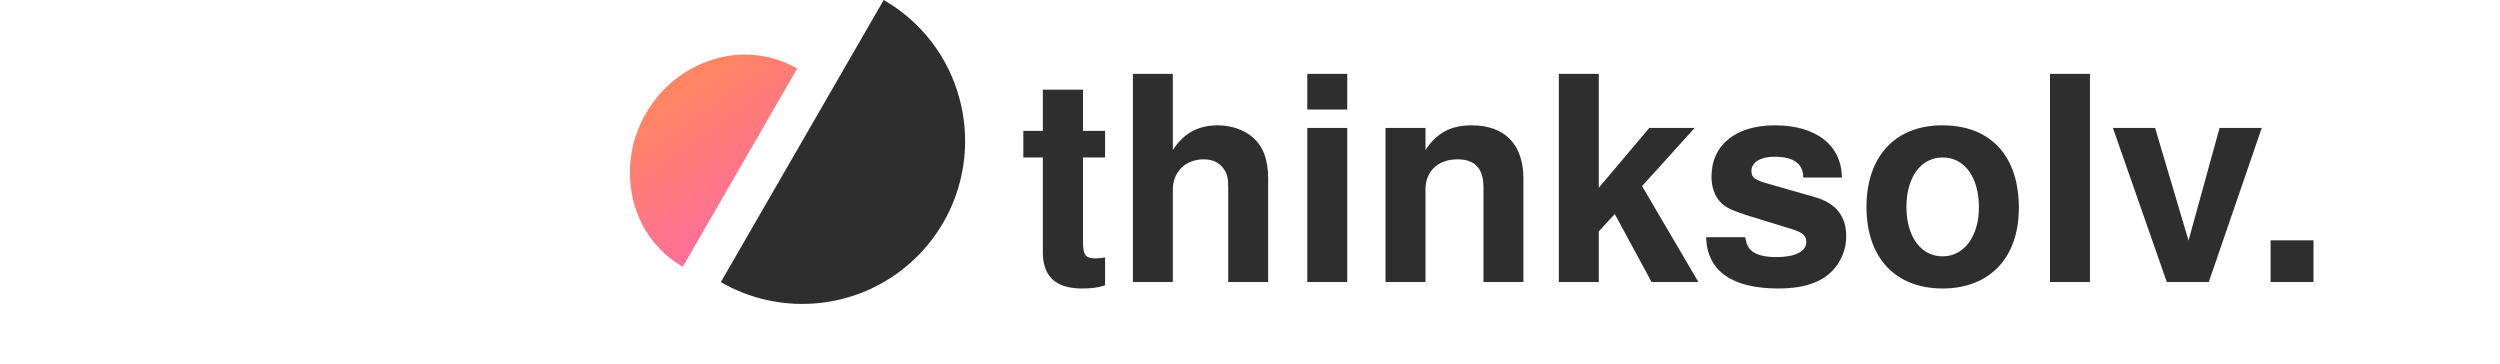
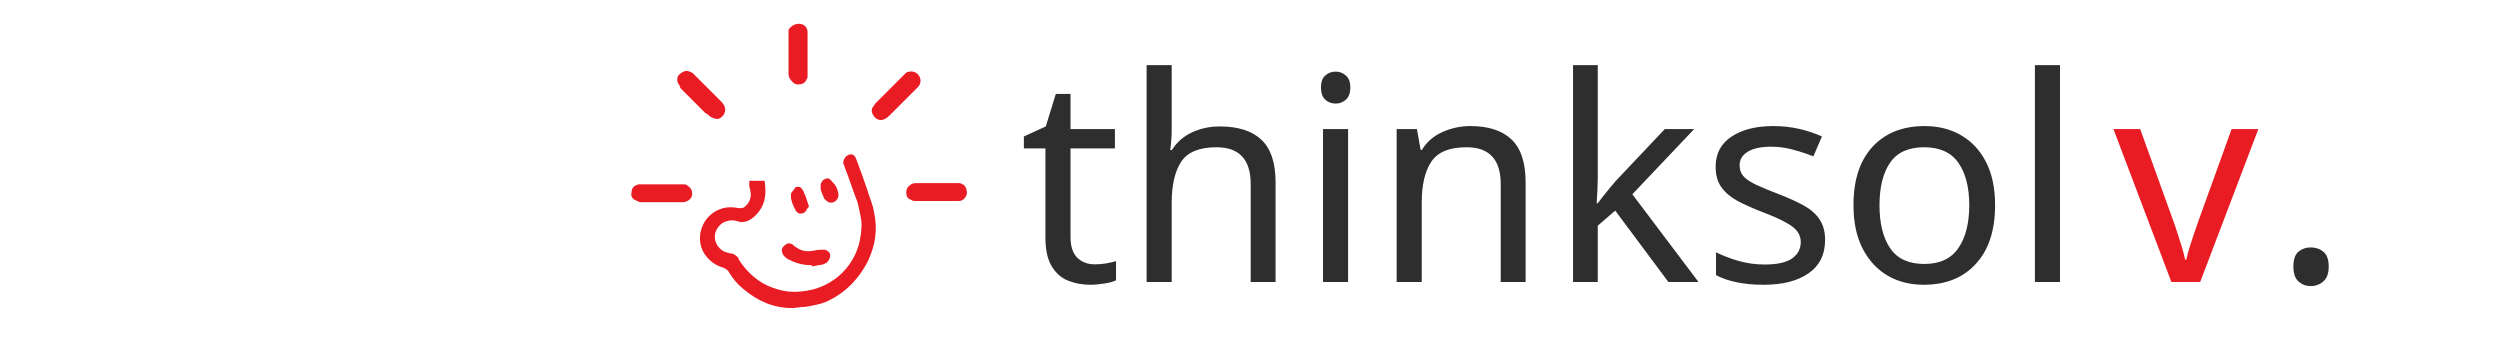
- <svg xmlns="http://www.w3.org/2000/svg" width="210.196" height="30.566" viewBox="0 0 111.196 30.566">
-   <defs>
-     <linearGradient id="linear-gradient" x1="0.5" x2="1.275" y2="0.725" gradientUnits="objectBoundingBox">
-       <stop offset="0" stop-color="#fe8464" />
-       <stop offset="1" stop-color="#fe6e9a" />
-     </linearGradient>
-   </defs>
-   <g id="Group_2" data-name="Group 2" transform="translate(-372.804 -44.291)">
-     <text id="BASIC" transform="translate(409 68)" fill="#2e2e2e" font-size="24" font-family="Helvetica-Bold, Helvetica" font-weight="700">
-       <tspan x="0" y="0">thinksolv.</tspan>
+ <svg xmlns="http://www.w3.org/2000/svg" version="1.1" id="Layer_1" x="0px" y="0px" viewBox="0 0 210.2 30.6" style="enable-background:new 0 0 210.2 30.6;" xml:space="preserve">
+   <style type="text/css">
+ 	.st0{enable-background:new    ;}
+ 	.st1{fill:#2E2E2E;}
+ 	.st2{font-family:'Arial-BoldMT';}
+ 	.st3{font-size:24px;}
+ 	.st4{fill:#E91C24;}
+ </style>
+   <g>
+     <text transform="matrix(1 0 0 1 85.696 23.709)" class="st0">
+       <tspan x="0" y="0" class="st1 st2 st3">thinksol</tspan>
+       <tspan x="92" y="0" class="st4 st2 st3">v</tspan>
+       <tspan x="105.4" y="0" class="st1 st2 st3">.</tspan>
    </text>
-     <path id="Subtraction_1" data-name="Subtraction 1" d="M9.126,19.253h0a8.835,8.835,0,0,1-6.453-2.82A9.835,9.835,0,0,1,0,9.626,9.835,9.835,0,0,1,2.673,2.82,8.835,8.835,0,0,1,9.126,0V19.252Z" transform="translate(382.43 45.489) rotate(30)" fill="url(#linear-gradient)" />
-     <path id="Subtraction_2" data-name="Subtraction 2" d="M13.694,0h0A13.694,13.694,0,0,0,4.011,23.377a13.6,13.6,0,0,0,9.683,4.011V0Z" transform="translate(395.769 74.857) rotate(-150)" fill="#2e2e2e" />
+     <g>
+       <path class="st4" d="M63,15.2C63,15.2,63,15.2,63,15.2c0.5,0,0.8,0,1.2,0c0.1,0,0.1,0,0.1,0.1c0.1,0.8,0.1,1.5-0.3,2.2    c-0.3,0.5-0.7,0.9-1.2,1.1c-0.3,0.1-0.5,0.1-0.8,0c-0.3-0.1-0.6-0.1-0.9,0c-0.5,0.1-1,0.7-1,1.3c0,0.6,0.4,1.1,0.9,1.3    c0.1,0,0.3,0.1,0.4,0.1c0.2,0,0.4,0.1,0.6,0.3c0.1,0.1,0.1,0.1,0.1,0.2c0.7,1.1,1.7,2,2.9,2.4c0.8,0.3,1.6,0.4,2.4,0.3    c2.4-0.2,4.4-1.9,4.9-4.3c0.1-0.6,0.2-1.2,0.1-1.8c-0.1-0.5-0.2-1-0.3-1.4c-0.4-1-0.7-2-1.1-3c0-0.1-0.1-0.2-0.1-0.3    c0-0.3,0.2-0.6,0.5-0.7c0.3-0.1,0.5,0.1,0.6,0.4c0.3,0.8,0.6,1.6,0.9,2.5c0.2,0.7,0.5,1.3,0.6,2c0.3,1.4,0.1,2.7-0.5,4    c-0.8,1.6-2,2.8-3.6,3.5c-0.5,0.2-1.1,0.3-1.7,0.4c-0.4,0-0.8,0.1-1.1,0.1c-1.6,0-2.9-0.6-4.1-1.6c-0.5-0.4-0.9-0.9-1.2-1.4    c-0.1-0.2-0.3-0.3-0.5-0.4c-0.7-0.2-1.2-0.6-1.6-1.2c-0.8-1.3-0.2-3.3,1.6-3.8c0.4-0.1,0.8-0.1,1.3,0c0.2,0,0.4,0,0.5-0.1    c0.4-0.3,0.6-0.8,0.5-1.3c0-0.2-0.1-0.3-0.1-0.5C63,15.3,63,15.3,63,15.2z" />
+       <path class="st4" d="M55.6,17c-0.5,0-1,0-1.6,0c-0.2,0-0.3,0-0.4-0.1c-0.4-0.1-0.6-0.4-0.5-0.7c0-0.4,0.2-0.6,0.6-0.7    c0.1,0,0.2,0,0.3,0c1.1,0,2.3,0,3.4,0c0.2,0,0.3,0,0.4,0.1c0.3,0.2,0.4,0.4,0.4,0.7c0,0.3-0.2,0.5-0.4,0.6    c-0.2,0.1-0.3,0.1-0.5,0.1C56.7,17,56.1,17,55.6,17L55.6,17z" />
+       <path class="st4" d="M78.7,15.4c0.6,0,1.1,0,1.7,0c0.1,0,0.2,0,0.3,0c0.5,0.1,0.6,0.5,0.6,0.9c-0.1,0.3-0.3,0.6-0.7,0.6    c-0.3,0-0.6,0-0.9,0c-0.9,0-1.7,0-2.6,0c-0.2,0-0.4,0-0.5-0.1c-0.3-0.1-0.4-0.3-0.4-0.6c0-0.3,0.1-0.5,0.4-0.7    c0.2-0.1,0.3-0.1,0.5-0.1C77.6,15.4,78.2,15.4,78.7,15.4z" />
+       <path class="st4" d="M60.3,10c-0.2,0-0.4-0.1-0.6-0.2c-0.1-0.1-0.2-0.2-0.4-0.3c-0.7-0.7-1.4-1.4-2.1-2.1C57.2,7.3,57.1,7.1,57,7    c-0.1-0.3-0.1-0.6,0.2-0.8C57.4,6,57.7,5.9,57.9,6c0.1,0,0.3,0.1,0.4,0.2c0.2,0.2,0.4,0.4,0.6,0.6c0.6,0.6,1.2,1.2,1.7,1.7    c0.1,0.1,0.2,0.2,0.3,0.4c0.2,0.4,0,0.9-0.5,1.1C60.4,10,60.4,10,60.3,10z" />
+       <path class="st4" d="M77.4,6.8c0,0.2-0.1,0.4-0.2,0.5c-0.1,0.1-0.2,0.2-0.3,0.3c-0.7,0.7-1.4,1.4-2.1,2.1    c-0.1,0.1-0.2,0.2-0.4,0.3c-0.6,0.3-1-0.2-1.1-0.6c0-0.2,0-0.3,0.1-0.4c0.1-0.1,0.1-0.2,0.2-0.3c0.8-0.8,1.6-1.6,2.3-2.3    c0.1-0.1,0.2-0.2,0.3-0.3C76.9,5.8,77.4,6.3,77.4,6.8z" />
+       <path class="st4" d="M67.9,4.6c0,0.6,0,1.1,0,1.7c0,0.2,0,0.3-0.1,0.4c-0.1,0.3-0.4,0.4-0.7,0.4c-0.3,0-0.5-0.2-0.7-0.5    c-0.1-0.2-0.1-0.3-0.1-0.5c0-1.1,0-2.1,0-3.2c0-0.1,0-0.3,0-0.4C66.5,2.2,66.8,2,67.2,2c0.4,0,0.7,0.3,0.7,0.7c0,0.3,0,0.7,0,1    C67.9,4,67.9,4.3,67.9,4.6z" />
+       <path class="st4" d="M68.2,22.3c-0.5,0-1-0.1-1.5-0.3c-0.2-0.1-0.5-0.2-0.7-0.4c-0.1-0.1-0.2-0.2-0.2-0.3    c-0.1-0.2-0.1-0.4,0.1-0.6c0.2-0.2,0.4-0.3,0.6-0.2c0.1,0,0.2,0.1,0.3,0.2c0.4,0.3,0.9,0.5,1.4,0.4c0.2,0,0.5-0.1,0.7-0.1    c0.2,0,0.3,0,0.5,0c0.2,0.1,0.4,0.2,0.4,0.5c0,0.2-0.1,0.4-0.3,0.6c-0.1,0-0.2,0.1-0.2,0.1c-0.3,0.1-0.6,0.1-1,0.2    C68.3,22.4,68.3,22.3,68.2,22.3z" />
+       <path class="st4" d="M70.5,16.4c0,0.3-0.2,0.5-0.4,0.6c-0.3,0.1-0.5,0-0.7-0.2c0,0-0.1-0.1-0.1-0.1c-0.1-0.3-0.3-0.6-0.3-0.9    c0-0.1,0-0.2,0-0.3c0.1-0.3,0.2-0.4,0.5-0.5c0,0,0.1,0,0.1,0c0.1,0,0.1,0,0.2,0.1c0.2,0.2,0.4,0.4,0.5,0.6    c0.1,0.2,0.2,0.5,0.2,0.7C70.5,16.3,70.5,16.3,70.5,16.4z" />
+       <path class="st4" d="M67.1,15.7c0.2,0,0.3,0.1,0.4,0.3c0.1,0.1,0.1,0.3,0.2,0.4c0.1,0.3,0.2,0.6,0.3,0.9c0,0.1,0,0.1,0,0.1    c-0.1,0.1-0.2,0.2-0.2,0.3c-0.1,0.1-0.1,0.1-0.2,0.2c-0.3,0.1-0.5,0.1-0.7-0.2c-0.2-0.4-0.4-0.8-0.4-1.2c0-0.1,0-0.2,0-0.2    c0.1-0.2,0.2-0.3,0.3-0.4C66.8,15.8,66.9,15.7,67.1,15.7z" />
+     </g>
  </g>
</svg>
